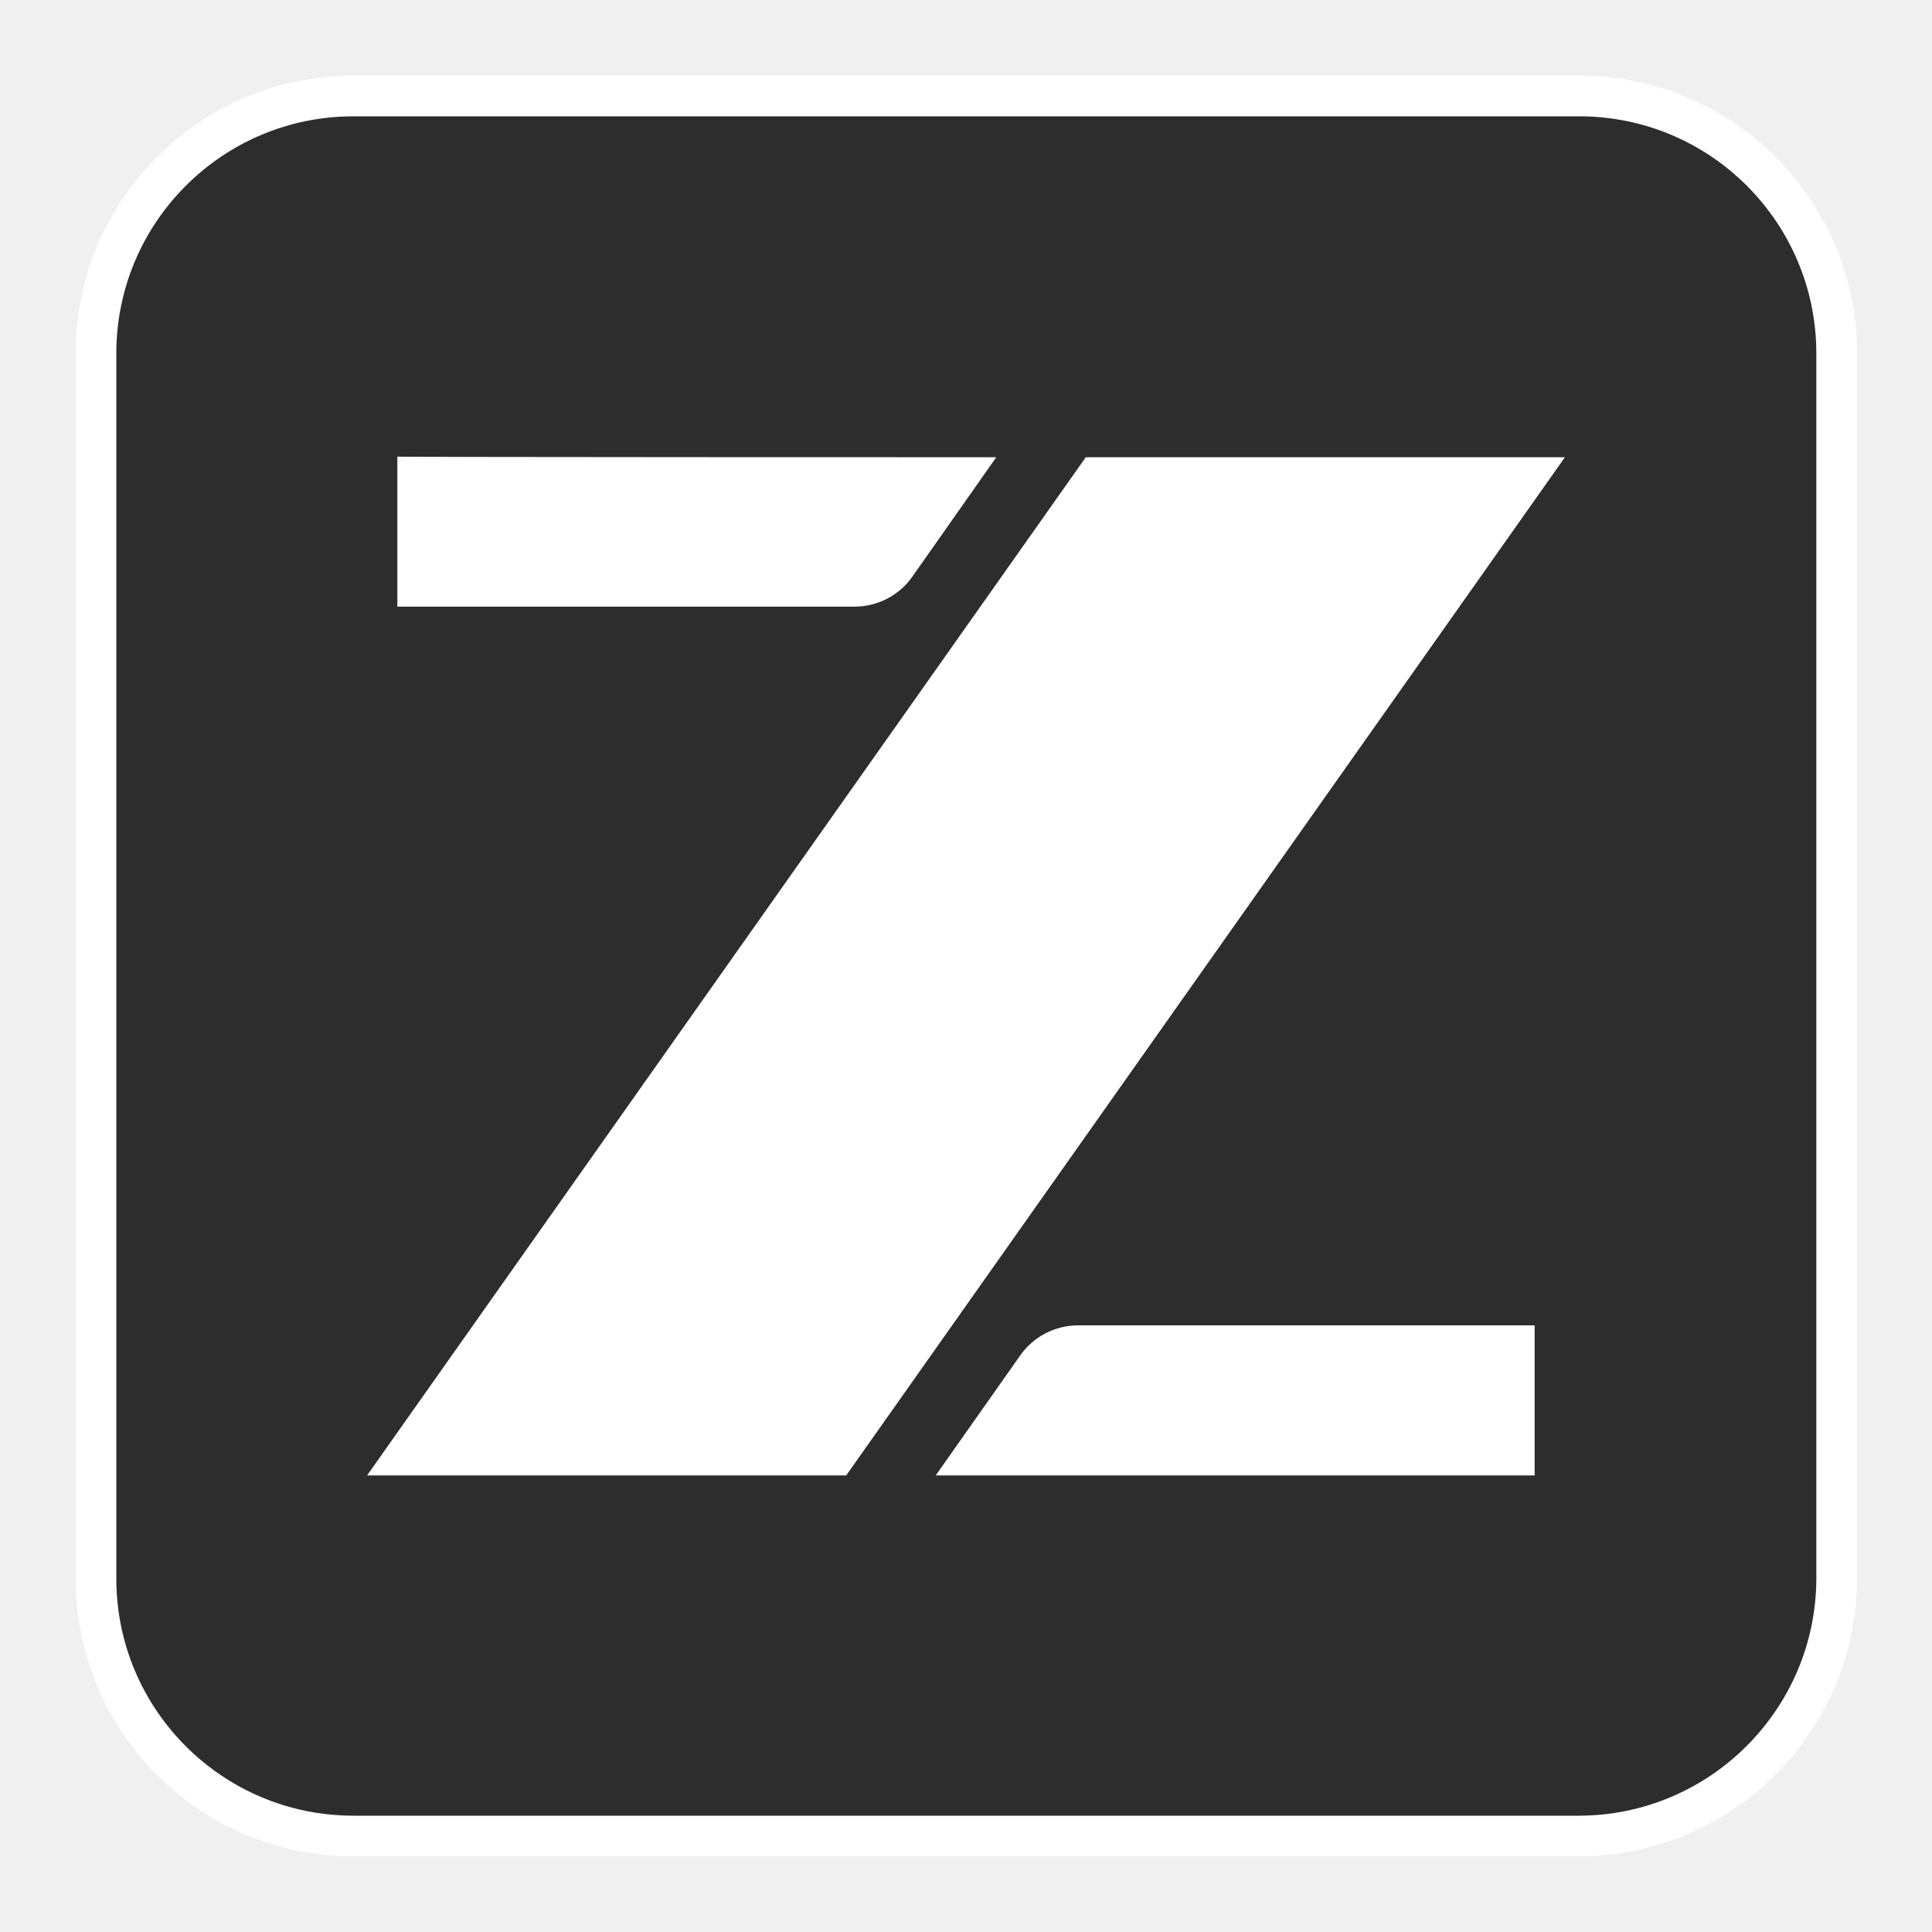
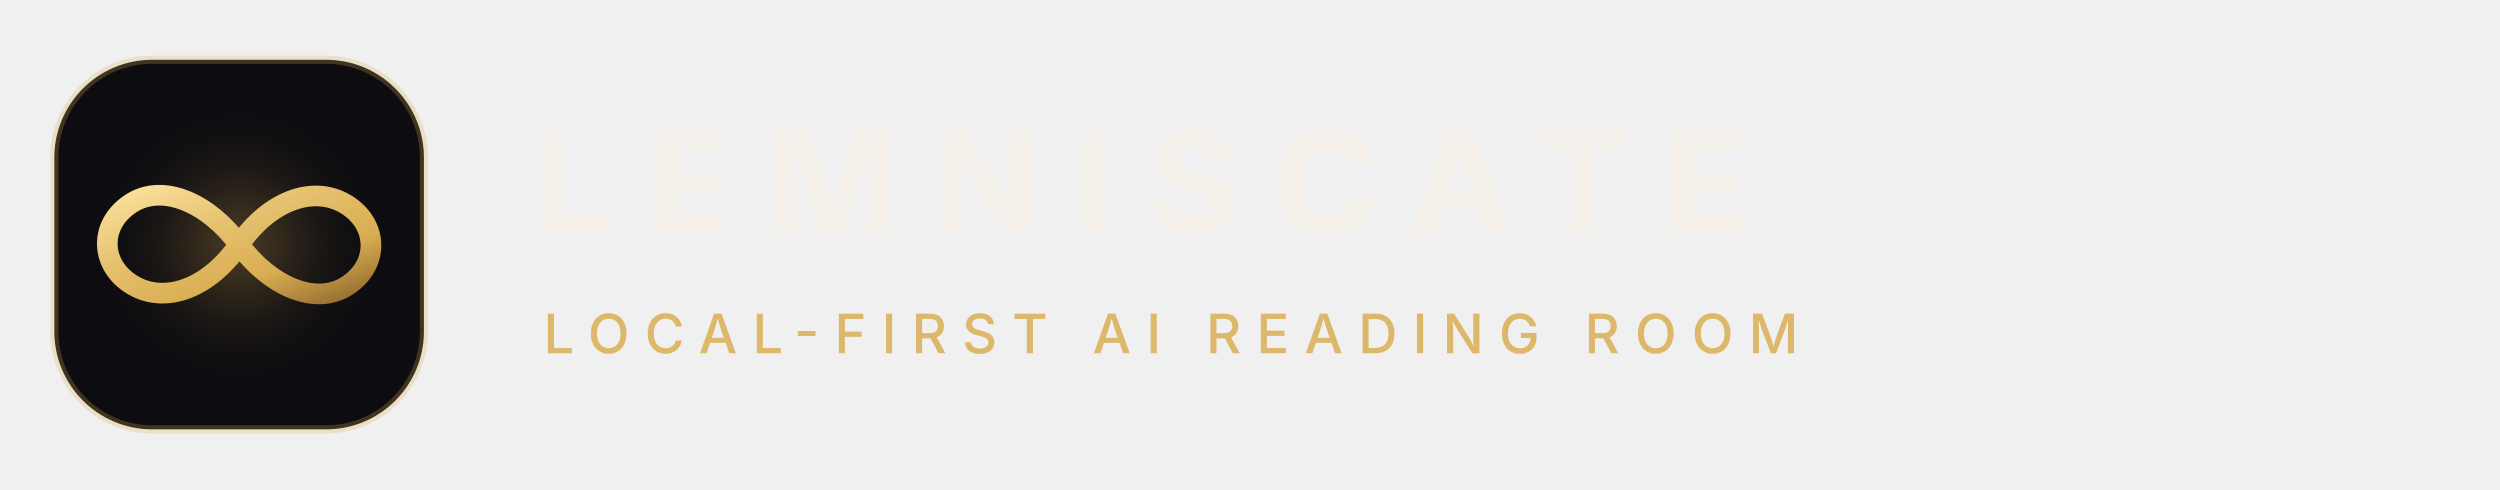
- <svg xmlns="http://www.w3.org/2000/svg" version="1.1" x="0px" y="0px" viewBox="0 0 30 30" style="enable-background:new 0 0 30 30;" xml:space="preserve">
+ <svg xmlns="http://www.w3.org/2000/svg" viewBox="0 0 460 90" width="460" height="90">
  <defs>
-     <style type="text/css">
-     .st194{fill:#2D2D2D;stroke:#FFFFFF;stroke-width:0.632;stroke-miterlimit:10;}
-     .st23{fill:#FFFFFF;}
- 
-     .z-breathe {
-       animation: breathe 2.5s ease-in-out infinite;
-     }
- 
-     @keyframes breathe {
-       0%, 100% { opacity: 0.7; }
-       50% { opacity: 1; }
-     }
-   </style>
+     <linearGradient id="logoGold" x1="0%" y1="0%" x2="100%" y2="100%">
+       <stop offset="0%" stop-color="#fae19c" />
+       <stop offset="35%" stop-color="#e6c270" />
+       <stop offset="70%" stop-color="#d9ad52" />
+       <stop offset="100%" stop-color="#946d2e" />
+     </linearGradient>
+     <radialGradient id="logoGlow" cx="50%" cy="50%" r="50%">
+       <stop offset="0%" stop-color="#d9ad52" stop-opacity="0.3" />
+       <stop offset="50%" stop-color="#d9ad52" stop-opacity="0.08" />
+       <stop offset="100%" stop-color="#08070a" stop-opacity="0" />
+     </radialGradient>
+     <style>
+       .brand-title {
+         font-family: 'Space Grotesk', system-ui, -apple-system, sans-serif;
+         font-size: 26px;
+         font-weight: 700;
+         letter-spacing: 0.24em;
+         text-transform: uppercase;
+         fill: #f5f1ea;
+       }
+       .brand-tagline {
+         font-family: 'Space Grotesk', system-ui, -apple-system, sans-serif;
+         font-size: 10px;
+         font-weight: 500;
+         letter-spacing: 0.28em;
+         text-transform: uppercase;
+         fill: #d9ad52;
+         opacity: 0.85;
+       }
+       .trace-anim {
+         stroke-dasharray: 340;
+         stroke-dashoffset: 0;
+         animation: logoTrace 8s linear infinite;
+       }
+       @keyframes logoTrace {
+         0% { stroke-dashoffset: 340; }
+         100% { stroke-dashoffset: 0; }
+       }
+     </style>
  </defs>
-   <g>
-     <path class="st194" d="M24.51,28.51H5.49c-2.21,0-4-1.79-4-4V5.49c0-2.21,1.79-4,4-4h19.03c2.21,0,4,1.79,4,4v19.03     C28.51,26.72,26.72,28.51,24.51,28.51z" />
-     <g class="z-breathe">
-       <path class="st23" d="M15.47,7.1l-1.3,1.85c-0.2,0.29-0.54,0.47-0.9,0.47h-7.1V7.09C6.16,7.1,15.47,7.1,15.47,7.1z" />
-       <polygon class="st23" points="24.3,7.1 13.14,22.91 5.7,22.91 16.86,7.1" />
-       <path class="st23" d="M14.53,22.91l1.31-1.86c0.2-0.29,0.54-0.47,0.9-0.47h7.09v2.33H14.53z" />
-     </g>
+   <g transform="translate(10, 11)">
+     <rect width="68" height="68" rx="18" fill="#0d0c10" stroke="#d9ad52" stroke-opacity="0.25" stroke-width="1.5" />
+     <circle cx="34" cy="34" r="28" fill="url(#logoGlow)" />
+     <path d="M 34 34 C 39.5 26 47.5 23 53.5 26.5 C 59.5 30 60 37.5 54 41.5 C 48 45.5 39.5 41.5 34 34 C 28.5 26.5 20 22.5 14 26.5 C 8 30.5 8.5 38 14.5 41.5 C 20.5 45 28.5 42 34 34 Z" fill="none" stroke="url(#logoGold)" stroke-width="3.8" stroke-linecap="round" stroke-linejoin="round" class="trace-anim" />
+   </g>
+   <g transform="translate(98, 43)">
+     <text x="0" y="0" class="brand-title">LEMNISCATE</text>
+     <text x="2" y="22" class="brand-tagline">LOCAL-FIRST AI READING ROOM</text>
  </g>
</svg>
